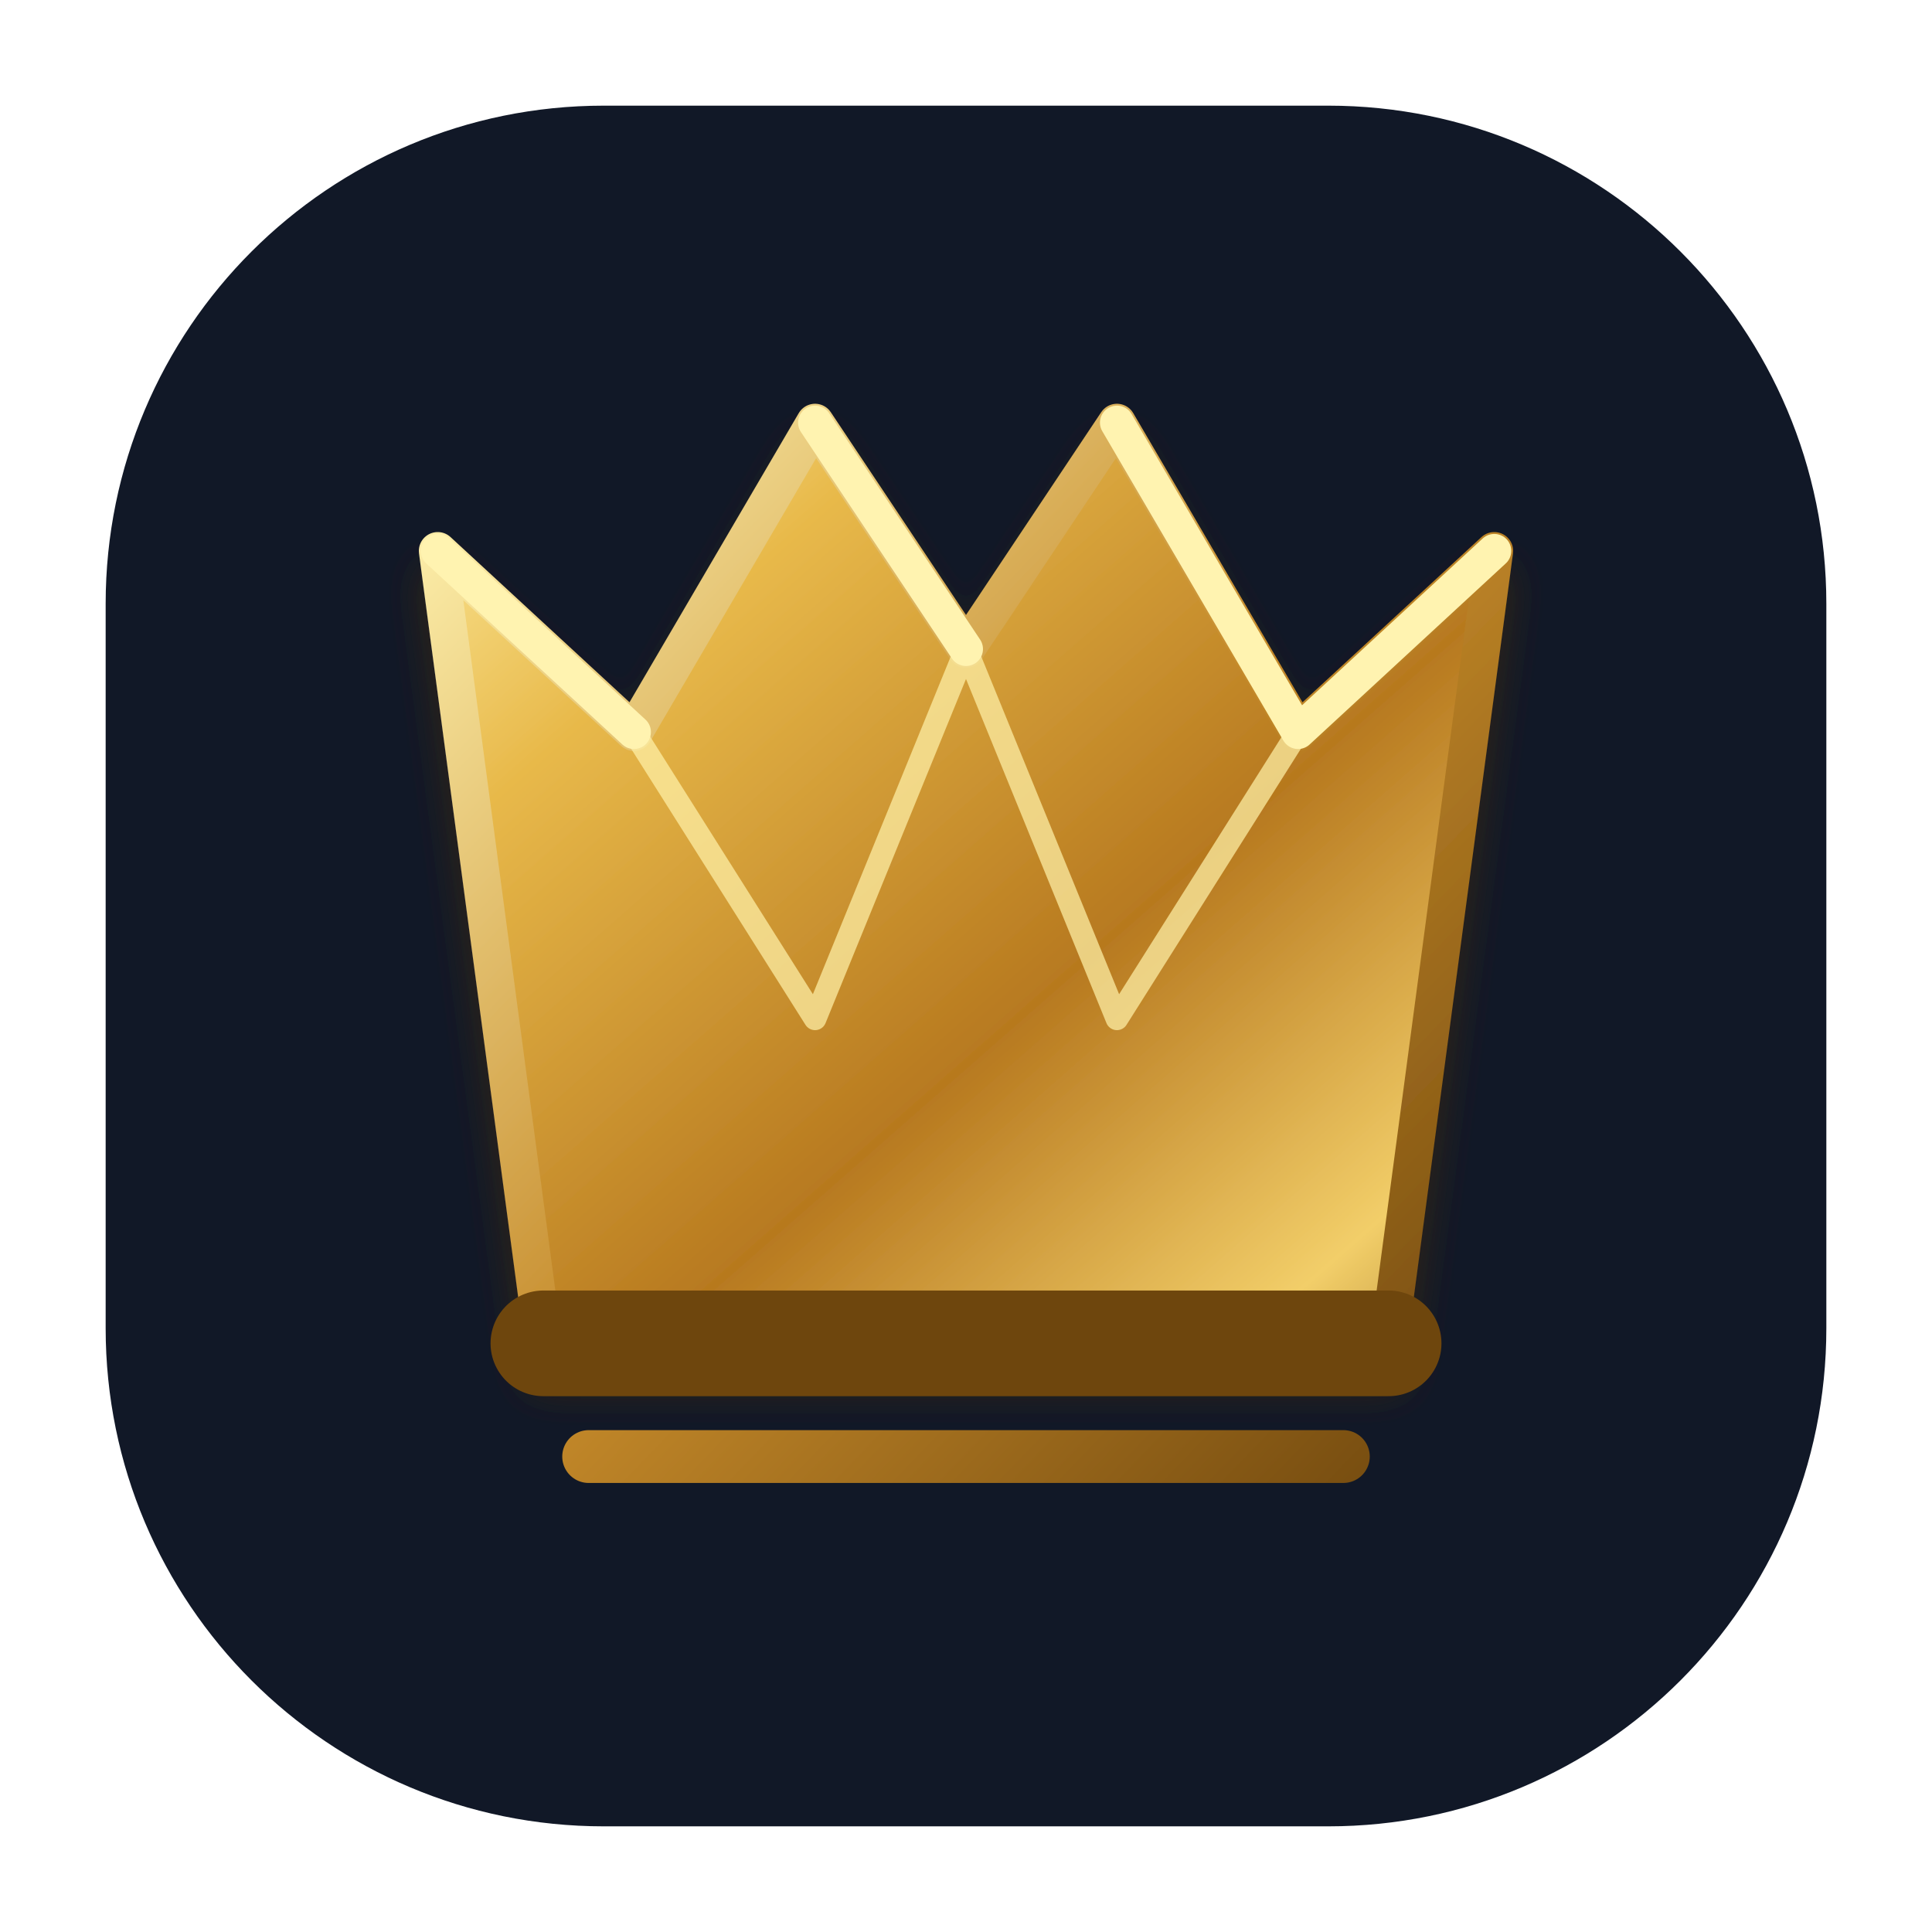
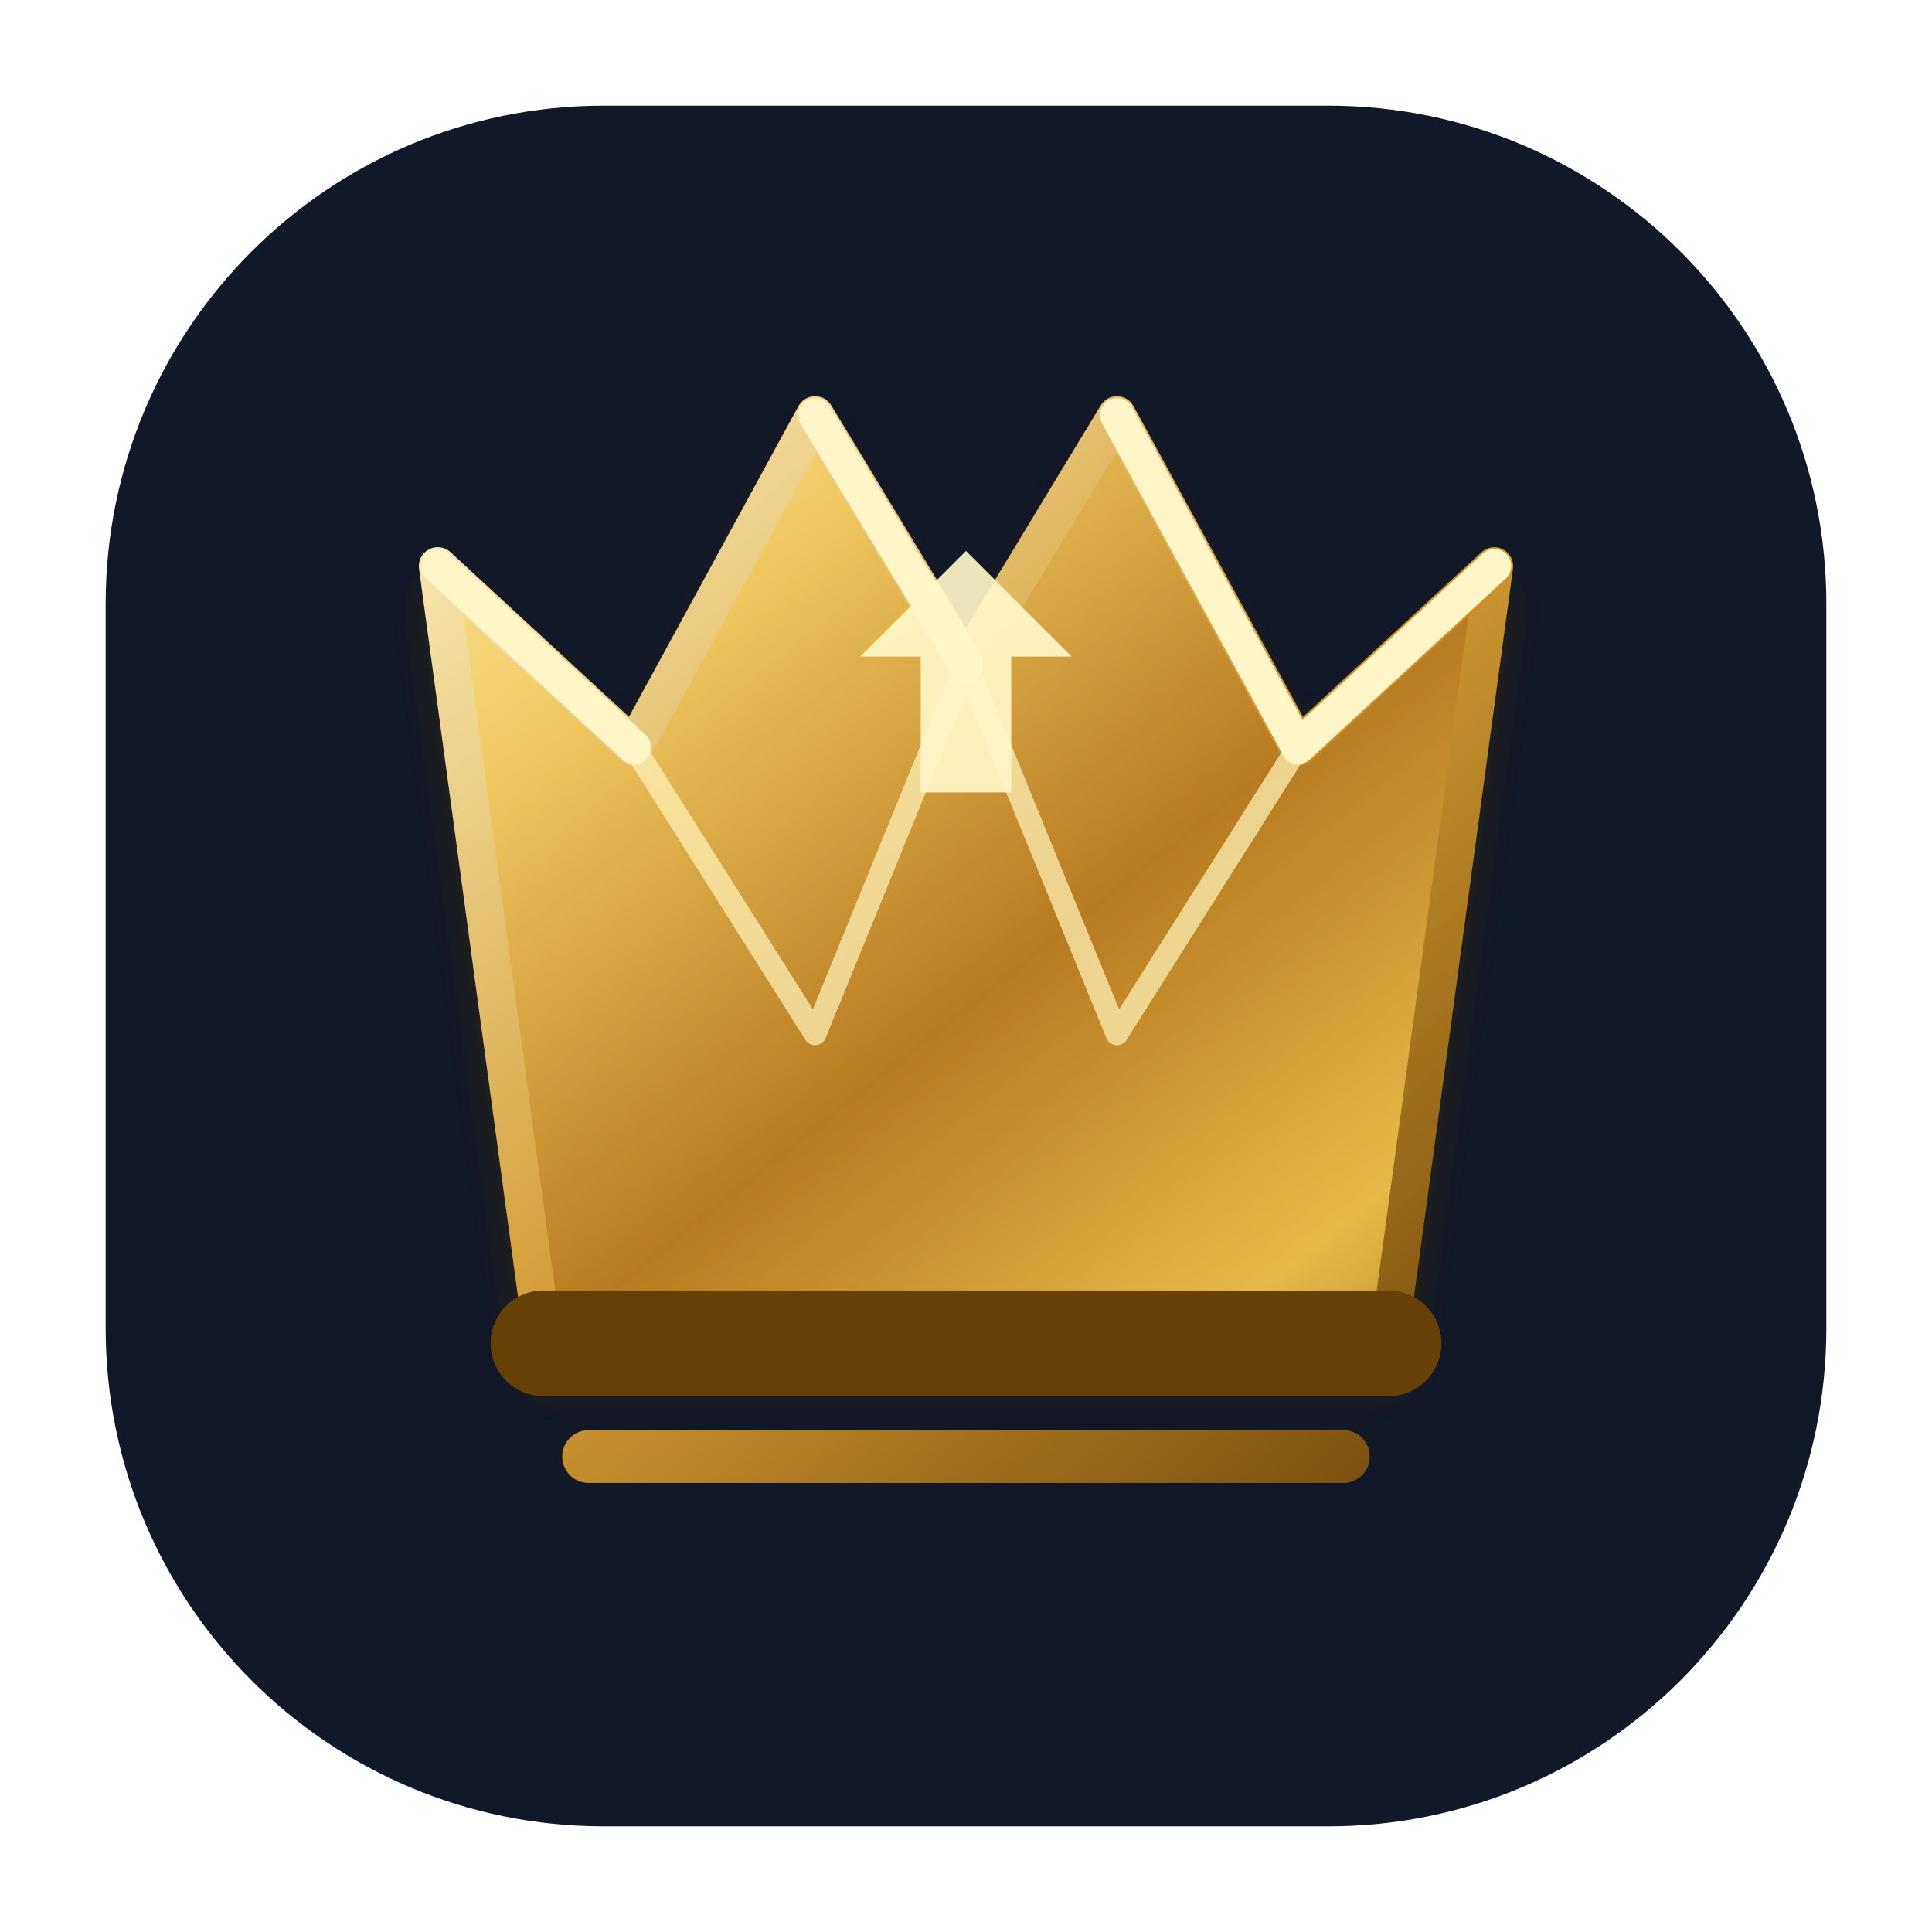
<svg xmlns="http://www.w3.org/2000/svg" width="512" height="512" viewBox="0 0 512 512" fill="none">
  <defs>
-     <linearGradient id="gold" x1="120" y1="100" x2="392" y2="410" gradientUnits="userSpaceOnUse">
-       <stop offset="0" stop-color="#FFF1A8" />
-       <stop offset="0.22" stop-color="#E8B94A" />
-       <stop offset="0.55" stop-color="#B7791F" />
-       <stop offset="0.8" stop-color="#F2CE69" />
-       <stop offset="1" stop-color="#8A5A12" />
+     <linearGradient id="gold" x1="118" y1="82" x2="394" y2="430" gradientUnits="userSpaceOnUse">
+       <stop offset="0" stop-color="#FFF4B8" />
+       <stop offset="0.24" stop-color="#F0C75E" />
+       <stop offset="0.52" stop-color="#B77A20" />
+       <stop offset="0.76" stop-color="#E7B949" />
+       <stop offset="1" stop-color="#80500B" />
    </linearGradient>
-     <linearGradient id="edge" x1="116" y1="120" x2="396" y2="390" gradientUnits="userSpaceOnUse">
-       <stop stop-color="#FFF3B0" />
-       <stop offset="0.5" stop-color="#C58A2A" />
-       <stop offset="1" stop-color="#6E460D" />
+     <linearGradient id="edge" x1="116" y1="96" x2="396" y2="416" gradientUnits="userSpaceOnUse">
+       <stop stop-color="#FFF6C7" />
+       <stop offset="0.5" stop-color="#D39A32" />
+       <stop offset="1" stop-color="#684008" />
    </linearGradient>
    <filter id="shadow" x="-20%" y="-20%" width="140%" height="150%">
-       <feDropShadow dx="0" dy="8" stdDeviation="5" flood-color="#5B3A0A" flood-opacity="0.42" />
+       <feDropShadow dx="0" dy="8" stdDeviation="5" flood-color="#4D3007" flood-opacity="0.38" />
    </filter>
  </defs>
  <rect x="28" y="28" width="456" height="456" rx="132" fill="#111827" />
-   <path d="M116 146L168 194L216 112L256 172L296 112L344 194L396 146L368 356H144L116 146Z" fill="url(#gold)" stroke="url(#edge)" stroke-width="10" stroke-linejoin="round" filter="url(#shadow)" />
-   <path d="M144 356H368" stroke="#6E460D" stroke-width="28" stroke-linecap="round" />
+   <path d="M116 150L168 198L216 110L256 176L296 110L344 198L396 150L368 356H144L116 150Z" fill="url(#gold)" stroke="url(#edge)" stroke-width="10" stroke-linejoin="round" filter="url(#shadow)" />
+   <path d="M144 356H368" stroke="#674008" stroke-width="28" stroke-linecap="round" />
  <path d="M156 386H356" stroke="url(#edge)" stroke-width="14" stroke-linecap="round" />
-   <path d="M168 194L216 270L256 172L296 270L344 194" fill="none" stroke="#FFF1A8" stroke-width="6" stroke-linejoin="round" opacity="0.72" />
-   <path d="M116 146L168 194M216 112L256 172M296 112L344 194M396 146L344 194" stroke="#FFF3B0" stroke-width="9" stroke-linecap="round" stroke-linejoin="round" />
+   <path d="M168 198L216 274L256 176L296 274L344 198" fill="none" stroke="#FFF4B8" stroke-width="6" stroke-linejoin="round" opacity="0.72" />
+   <path d="M116 150L168 198M216 110L256 176M296 110L344 198M396 150L344 198" stroke="#FFF6C7" stroke-width="9" stroke-linecap="round" stroke-linejoin="round" />
+   <path d="M256 146L228 174H244V210H268V174H284L256 146Z" fill="#FFF6C7" opacity="0.92" />
</svg>
